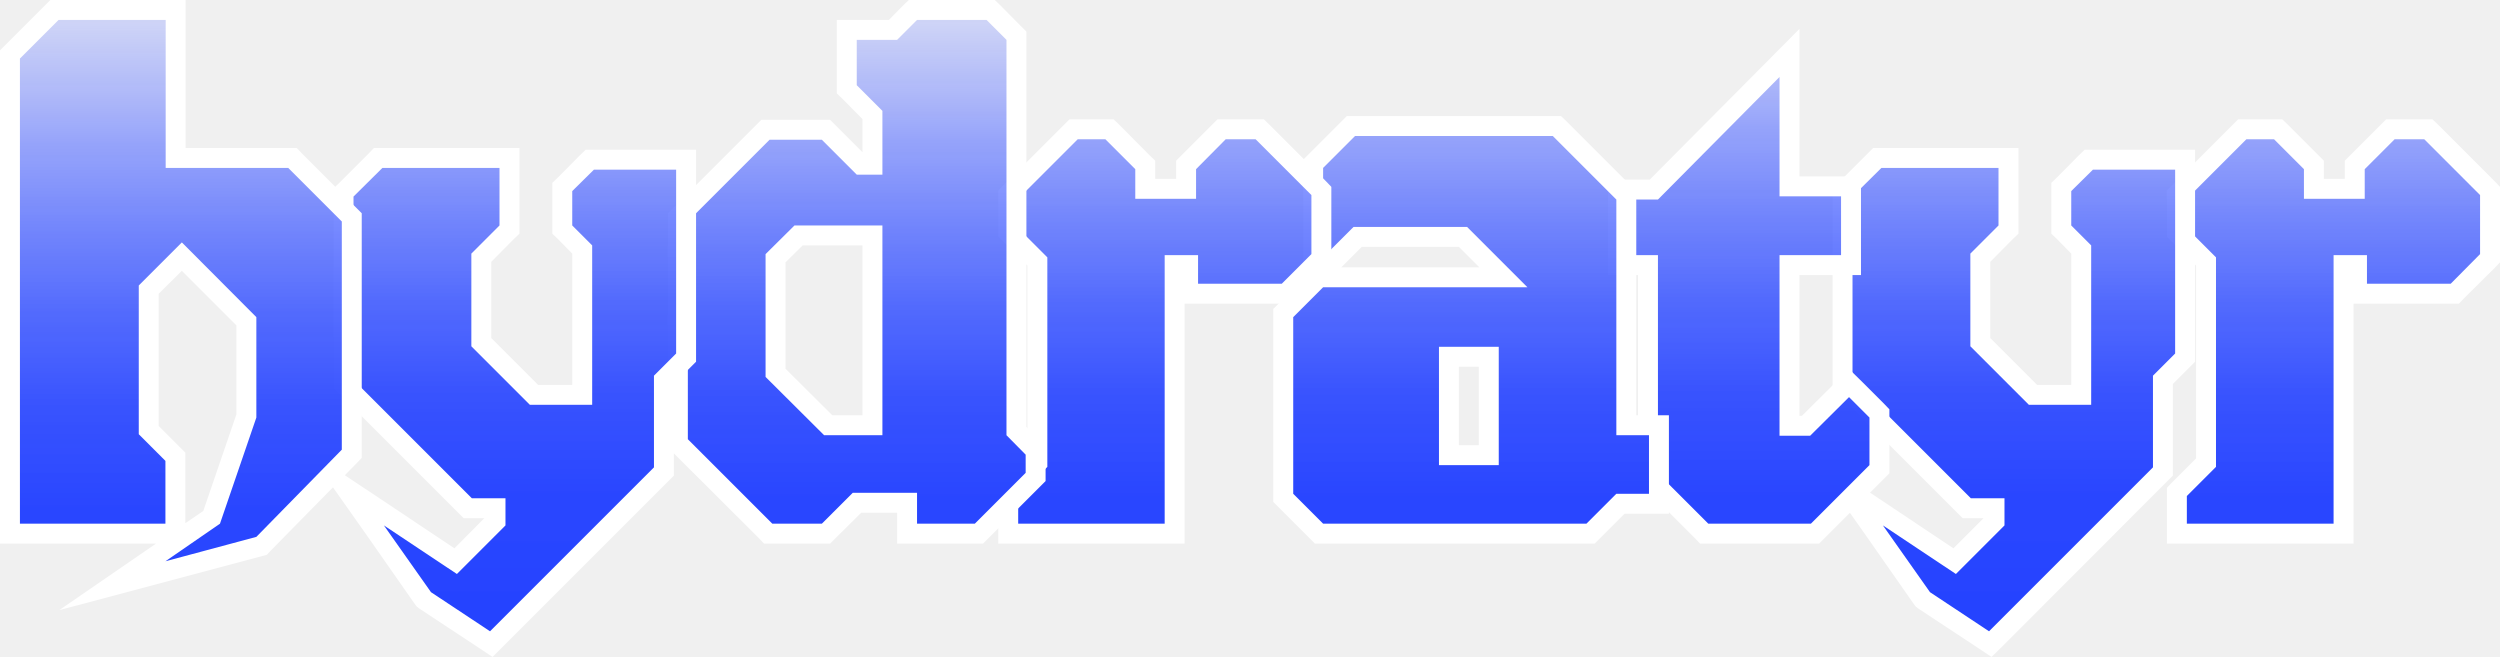
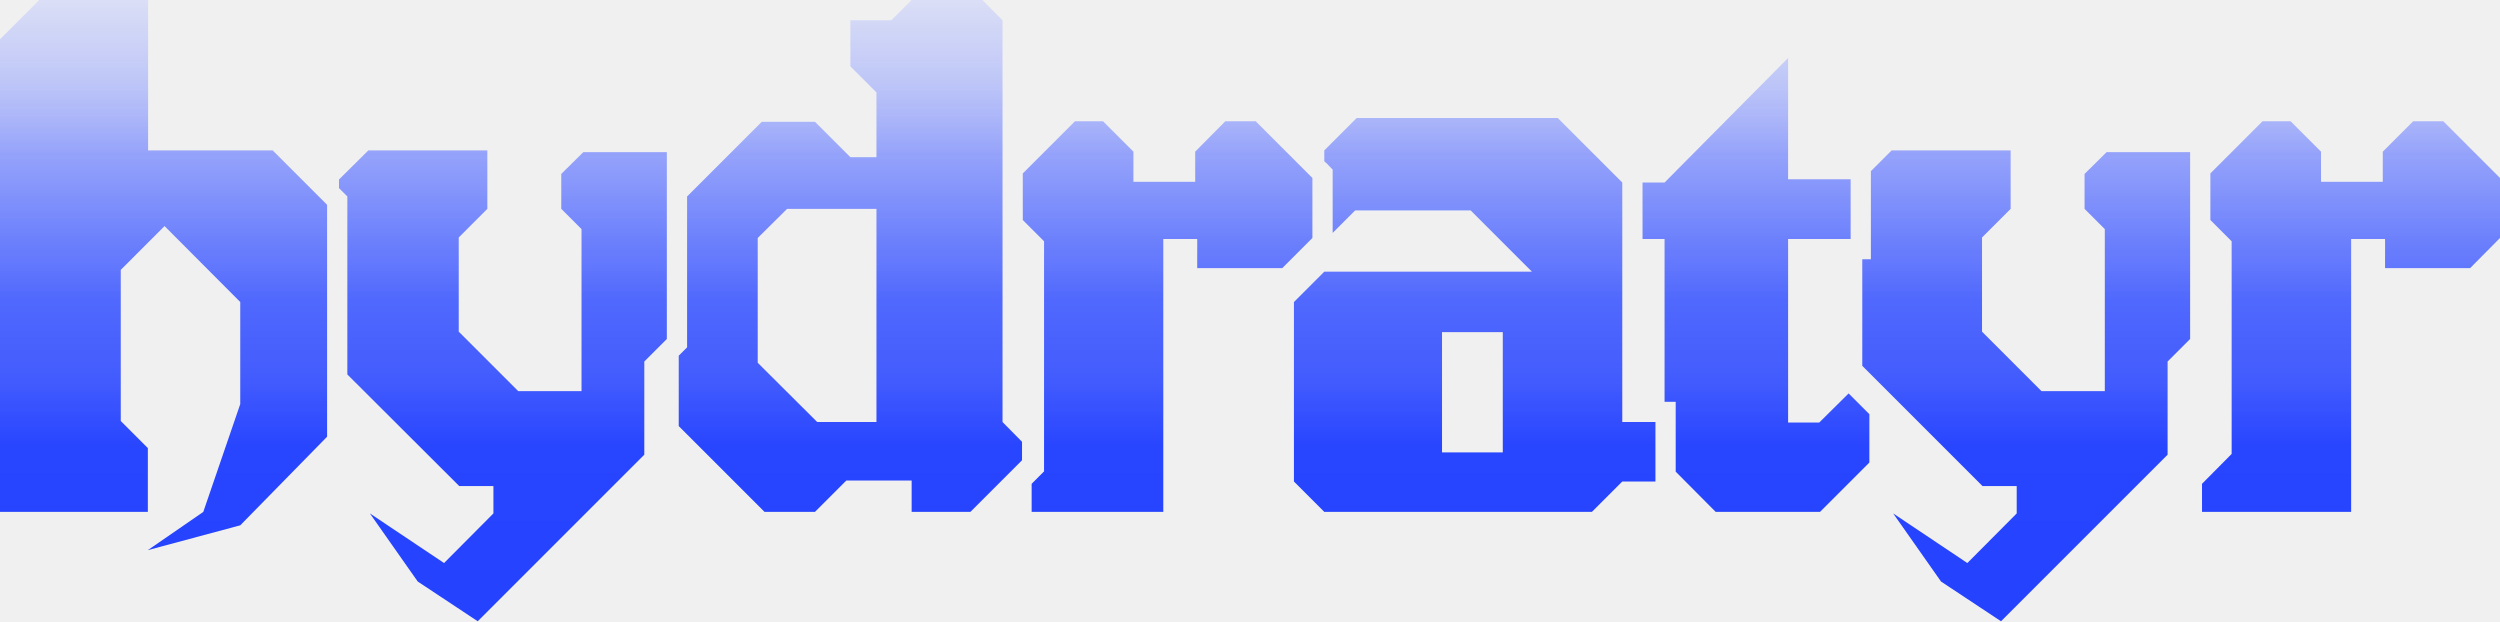
- <svg xmlns="http://www.w3.org/2000/svg" xmlns:xlink="http://www.w3.org/1999/xlink" id="Layer_2" data-name="Layer 2" viewBox="0 0 1003.5 263.7">
+ <svg xmlns="http://www.w3.org/2000/svg" xmlns:xlink="http://www.w3.org/1999/xlink" data-name="Layer 2" viewBox="0 0 987.5 245.4">
  <defs>
-     <linearGradient id="linear-gradient" x1="936.65" y1="-55.15" x2="936.65" y2="248.54" gradientUnits="userSpaceOnUse">
+     <linearGradient id="a" x1="928.6" y1="-53.9" x2="928.6" y2="234.8" gradientUnits="userSpaceOnUse">
      <stop offset="0" stop-color="#fff" stop-opacity="0" />
-       <stop offset=".07" stop-color="#dbe0ff" stop-opacity=".17" />
-       <stop offset=".16" stop-color="#b1bcff" stop-opacity=".36" />
-       <stop offset=".26" stop-color="#8b9bff" stop-opacity=".53" />
-       <stop offset=".36" stop-color="#6c80ff" stop-opacity=".68" />
-       <stop offset=".47" stop-color="#526aff" stop-opacity=".79" />
-       <stop offset=".58" stop-color="#3e59ff" stop-opacity=".88" />
-       <stop offset=".7" stop-color="#304cff" stop-opacity=".95" />
-       <stop offset=".83" stop-color="#2845ff" stop-opacity=".99" />
+       <stop offset=".1" stop-color="#dbe0ff" stop-opacity=".2" />
+       <stop offset=".2" stop-color="#b1bcff" stop-opacity=".4" />
+       <stop offset=".3" stop-color="#8b9bff" stop-opacity=".5" />
+       <stop offset=".4" stop-color="#6c80ff" stop-opacity=".7" />
+       <stop offset=".5" stop-color="#526aff" stop-opacity=".8" />
+       <stop offset=".6" stop-color="#3e59ff" stop-opacity=".9" />
+       <stop offset=".7" stop-color="#304cff" stop-opacity=".9" />
+       <stop offset=".8" stop-color="#2845ff" />
      <stop offset="1" stop-color="#2543ff" />
    </linearGradient>
-     <linearGradient id="linear-gradient-2" x1="808.37" y1="-55.44" x2="808.37" y2="247.47" xlink:href="#linear-gradient" />
-     <linearGradient id="linear-gradient-3" x1="701.96" y1="-61.44" x2="701.96" y2="249.35" xlink:href="#linear-gradient" />
-     <linearGradient id="linear-gradient-4" x1="590.5" y1="-55.03" x2="590.5" y2="248.53" xlink:href="#linear-gradient" />
-     <linearGradient id="linear-gradient-5" x1="467.54" y1="-55.15" x2="467.54" y2="248.54" xlink:href="#linear-gradient" />
-     <linearGradient id="linear-gradient-6" x1="343.92" y1="-52" x2="343.92" y2="248.14" xlink:href="#linear-gradient" />
-     <linearGradient id="linear-gradient-7" x1="206.67" y1="-55.44" x2="206.67" y2="247.47" xlink:href="#linear-gradient" />
-     <linearGradient id="linear-gradient-8" x1="72.62" y1="-53.3" x2="72.62" y2="253.8" xlink:href="#linear-gradient" />
-     <style>.cls-2{fill:#fff}</style>
+     <linearGradient id="b" x1="800.4" y1="-53.9" x2="800.4" y2="234.8" xlink:href="#a" />
+     <linearGradient id="c" x1="693.6" y1="-53.9" x2="693.6" y2="234.8" xlink:href="#a" />
+     <linearGradient id="d" x1="582.5" y1="-53.9" x2="582.5" y2="234.8" xlink:href="#a" />
+     <linearGradient id="e" x1="461.2" y1="-53.9" x2="461.2" y2="234.8" xlink:href="#a" />
+     <linearGradient id="f" x1="335.9" y1="-53.9" x2="335.9" y2="234.8" xlink:href="#a" />
+     <linearGradient id="g" x1="198.7" y1="-53.9" x2="198.7" y2="234.8" xlink:href="#a" />
+     <linearGradient id="h" x1="64.6" y1="-53.9" x2="64.6" y2="234.8" xlink:href="#a" />
  </defs>
-   <path fill="url(#linear-gradient)" d="M873.8 214.2v-16.8l11.7-11.7V105l-11.7-11.8v-15l26.3-26.3h14.4l14.3 14.3v9.6h16.4v-9.6l14.3-14.3h15.3l24.7 24.7v27.1l-14.2 14.2h-39.2v-11.5h-5.4v107.8h-66.9z" />
-   <path class="cls-2" d="M973.1 55.9l22.4 22.4V102l-11.8 11.9h-33.6v-11.5h-13.4v107.8h-58.9v-11.1l11.7-11.7v-84.1l-11.7-11.7V79.8l23.9-23.9h11.1l12 12v11.9h24.4V67.9l12-12h11.9m3.3-8h-18.6l-2.3 2.3-12 12-2.3 2.3v7.3h-8.4v-7.3l-2.3-2.3-12-12-2.4-2.3h-17.7l-2.3 2.3-24 24-2.3 2.3v18.4l2.3 2.3 9.4 9.4V184l-9.4 9.4-2.3 2.4v22.4h74.9v-96.3H987l2.3-2.4 11.9-11.8 2.3-2.4V75l-2.3-2.4-22.4-22.4-2.4-2.3z" />
-   <path fill="url(#linear-gradient-2)" d="M771.8 240.6l-31.5-44.9 44.3 29.5 16-16V204h-11.2l-49.8-49.8V77.3l13.9-13.9h52.7v28.7l-11.3 11.3v34l21.1 21.1h19.4v-58.4l-8-8v-17l11-11h38.7v79.4l-8.9 8.9v36.8l-69.3 69.4-27.1-18z" />
-   <path class="cls-2" d="M802.2 67.4v23.1l-11.3 11.3V139l23.5 23.5h25v-64l-8-8V76.7l8.7-8.6h33v73.8l-8.9 8.9v36.8l-65.8 65.8-23.7-15.7-18.9-26.8 29.3 19.5 19.5-19.5V200h-13.5l-47.5-47.5V78.9l11.6-11.5h47m8-8h-58.3l-2.4 2.4L738 73.3l-2.4 2.3v80.3l2.4 2.3 47.4 47.4 2.4 2.4h8.4l-12.1 12.1-23.8-15.9-35.6-23.7 24.6 34.9 18.8 26.9.9 1.2 1.2.9 23.8 15.7 5.4 3.6 4.7-4.6 65.8-65.9 2.3-2.3v-36.8l6.6-6.6 2.3-2.3V60.1h-44.3l-2.4 2.3-8.6 8.7-2.4 2.3v20.4l2.4 2.3 5.6 5.7v52.7h-13.7l-18.8-18.8v-30.6l8.9-9 2.4-2.3V59.4z" />
-   <path fill="url(#linear-gradient-3)" d="M684.1 214.2l-22.6-22.6v-85.2h-12V76.1h14.4l54.4-54.9v53.6H743v31.6h-24.7v64.5h6.7l17.2-17.2 12.2 12.2v22.4l-25.8 25.9h-44.5z" />
-   <path class="cls-2" d="M714.3 30.9v47.9H739v23.6h-24.7v72.5h12.3l15.6-15.5 8.2 8.2v19.1l-23.5 23.5h-41.2L665.5 190v-87.6h-12V80.1h12l48.8-49.2m8-19.3l-13.6 13.7-46.5 46.8h-16.7v38.3h12v82.9l2.4 2.3 20.2 20.2 2.3 2.4h47.8l2.4-2.4 23.5-23.5 2.3-2.3v-25.7l-2.3-2.4-8.2-8.2-5.7-5.6-5.6 5.6-13.3 13.2h-1v-56.5H747V70.8h-24.7V11.6z" />
-   <path d="M529.4 214.2l-14.3-14.3v-74.3l14.3-14.3h74.1l-16.3-16.2H545L527.1 113V65.8l15.2-15.2H625l27.8 27.8v92.3h13.1v31.5h-15.4l-12 12zm68.2-31.5v-39.5h-16v39.5z" fill="url(#linear-gradient-4)" />
-   <path class="cls-2" d="M623.3 54.6l25.5 25.5v94.6h13.1v23.5h-13.1l-12 12H531.1l-12-12v-70.9l12-12h82l-24.2-24.2h-45.6l-12.2 12.2V67.4l12.8-12.8h79.4m-45.7 132.1h24v-47.5h-24v47.5m49-140.1h-86l-2.3 2.3-12.9 12.9-2.3 2.3V112l-9.6 9.6-2.4 2.4v77.5l2.4 2.4 11.9 11.9 2.4 2.4h112.3l2.4-2.4 9.6-9.6h17.8v-39.5h-13.1v-90l-2.3-2.3L629 48.9l-2.4-2.3zm-80 52.5h39l8.2 8.2h-55.4l8.2-8.2zm39 48.1h8v31.5h-8v-31.5z" />
-   <path fill="url(#linear-gradient-5)" d="M404.7 214.2v-16.8l11.7-11.7V105l-11.7-11.8v-15L431 51.9h14.4l14.3 14.3v9.6h16.4v-9.6l14.3-14.3h15.3l24.7 24.7v27.1l-14.2 14.2h-39.3v-11.5h-5.4v107.8h-66.8z" />
-   <path class="cls-2" d="M504 55.9l22.4 22.4V102l-11.9 11.9h-33.6v-11.5h-13.4v107.8h-58.8v-11.1l11.7-11.7v-84.1l-11.7-11.7V79.8l23.9-23.9h11.1l12 12v11.9h24.4V67.9l11.9-12h12m3.3-8h-18.6l-2.3 2.3-12 12-2.3 2.3v7.3h-8.4v-7.3l-2.4-2.3-11.9-12-2.4-2.3h-17.7l-2.3 2.3-24 24-2.3 2.3v18.4l2.3 2.3 9.4 9.4V184l-9.4 9.4-2.3 2.4v22.4h74.8v-96.3h42.3l2.4-2.4 11.9-11.8 2.3-2.4V75l-2.3-2.4-22.4-22.4-2.4-2.3z" />
-   <path d="M364.1 214.2v-12.4H344l-12.4 12.4h-23.2l-36.3-36.3V87.3l35.1-35.2h24.4l14 14h4.6v-20l-10.3-10.3V12h18.5l8-8h31.3L408 14.3v158.8l7.7 7.7v10.6L393 214.2zm-13.9-43.5V94.5h-29.7l-9.2 9.2v45.9l21.1 21.1z" fill="url(#linear-gradient-6)" />
-   <path class="cls-2" d="M396 8l8 8v158.7l7.7 7.8v7.3l-20.4 20.4h-23.2v-12.4h-25.8l-12.4 12.4H310l-33.9-33.9V88.9l32.8-32.8h21l14 14h10.3V44.5l-10.3-10.3V16h16.2l8-8H396m-65.2 166.7h23.4V90.5h-35.3L307.3 102v49.3l23.5 23.4M399.3 0h-34.5l-2.4 2.3-5.6 5.7h-20.9v29.5l2.4 2.3 7.9 8v13.3l-10.6-10.6-2.4-2.4h-27.6l-2.4 2.4-32.8 32.8-2.3 2.3v94l2.3 2.3 34 33.9 2.3 2.4h26.5l2.4-2.4 10.1-10h14.4v12.4h34.5l2.4-2.4 20.4-20.4 2.3-2.3v-13.9l-2.3-2.4-5.4-5.4V12.7l-2.4-2.4-7.9-8-2.4-2.3zm-77.1 98.5h24v68.2h-12.1L315.3 148v-42.7l6.9-6.8z" />
-   <path fill="url(#linear-gradient-7)" d="M170.1 240.6l-31.5-44.9 44.3 29.5 16-16V204h-11.2l-49.8-49.8V77.3l13.9-13.9h52.7v28.7l-11.3 11.3v34l21.1 21.1h19.4v-58.4l-8-8v-17l11-11h38.7v79.4l-8.9 8.9v36.8l-69.3 69.4-27.1-18z" />
-   <path class="cls-2" d="M200.5 67.4v23.1l-11.3 11.3V139l23.5 23.5h25v-64l-8-8V76.7l8.7-8.6h33v73.8l-8.9 8.9v36.8l-65.8 65.8-23.7-15.7-18.9-26.8 29.3 19.5 19.5-19.5V200h-13.5l-47.5-47.5V78.9l11.6-11.5h47m8-8h-58.4l-2.3 2.4-11.5 11.5-2.4 2.3v80.3l2.4 2.3 47.4 47.4 2.4 2.4h8.3l-12 12.1-23.8-15.9-35.6-23.7 24.6 34.9 18.8 26.9.9 1.2 1.2.9 23.8 15.7 5.4 3.6 4.6-4.6 65.9-65.9 2.3-2.3v-36.8l6.6-6.6 2.3-2.3V60.1h-44.3l-2.4 2.3-8.6 8.7-2.4 2.3v20.4l2.4 2.3 5.6 5.7v52.7H216l-18.8-18.8v-30.6l8.9-9 2.4-2.3V59.4z" />
-   <path fill="url(#linear-gradient-8)" d="M85 207.6l13.9-40.7v-38L73 103l-13.3 13.3v56.3l10.7 10.8v30.8H4V21.9L21.9 4h48.6v59.4h46.9l23.8 23.9v94.8l-36.2 37-59.9 16L85 207.6z" />
-   <path class="cls-2" d="M66.5 8v59.4h49.2l21.5 21.5v91.6l-34.3 35-36.5 9.8 21.9-15.1 14.6-42.6v-40.3L73 97.3l-17.3 17.3v59.7L66.4 185v25.2H8V23.5L23.5 8h43m8-8H20.2l-2.3 2.3L2.3 17.9 0 20.2v198h62.6l-.7.5-38.1 26.2L68.5 233l36.4-9.7 2.2-.6 1.5-1.6 34.4-35 2.2-2.3V85.6l-2.3-2.3-21.5-21.5-2.3-2.4H74.5V0zM63.7 117.9l9.3-9.2 21.9 21.9v35.7l-13.3 38.8-7.2 4.9v-28.3l-2.3-2.3-8.4-8.4v-53.1z" />
+   <path fill="url(#a)" d="M965.1 47.9h-11.9l-12 12v11.9h-24.4V59.9l-12-12h-11.1l-20.6 20.6v18.4l8.4 8.4v84l-11.7 11.8v11.1h58.9V94.4h13.4v11.5h33.6L987.5 94V70.3l-22.4-22.4z" />
+   <path fill="url(#b)" d="M832.1 60.1l-8.7 8.6v13.8l8 8v64h-25L782.9 131V93.8l11.3-11.3V59.4h-47l-8.2 8.2v34.8h-3.4v42.1l47.5 47.5h13.5v10.8l-19.5 19.6-29.3-19.6 18.9 26.9 23.7 15.7 65.8-65.8v-36.8l8.9-8.9V60.1h-33z" />
+   <path fill="url(#c)" d="M730.2 155.4l-11.6 11.5h-12.3V94.4H731V70.8h-24.7V22.9l-48.8 49.2h-8.7v22.3h8.7v64.3h4.4v27.6l15.8 15.9h41.2l19.5-19.5v-19.1l-8.2-8.2z" />
+   <path d="M640.8 166.7V72.1l-25.5-25.5h-79.4l-12.8 12.8v4.3l1 .9 2.3 2.4v25l8.9-8.9h45.6l24.2 24.2h-82l-12 12v70.9l12 12h105.7l12-12h13.1v-23.5zm-47.2 12h-24v-47.5h24z" fill="url(#d)" />
+   <path fill="url(#e)" d="M496 47.9h-12l-11.9 12v11.9h-24.4V59.9l-12-12h-11.1L404 68.5v18.4l8.4 8.4v90.9l-4.9 4.9v11.1h52V94.4h13.4v11.5h33.6L518.4 94V70.3L496 47.9z" />
+   <path d="M396 166.7V8l-8-8h-27.9l-8 8h-16.2v18.2l10.3 10.3v25.6h-10.3l-14-14h-21l-29.5 29.5v59.6l-2.3 2.3-1 1v27.8l33.9 33.9h19.9l12.4-12.4h25.8v12.4h23.2l20.4-20.4v-7.3zm-49.8 0h-23.4l-23.5-23.4V94l11.6-11.5h35.3z" fill="url(#f)" />
+   <path fill="url(#g)" d="M230.4 60.1l-8.7 8.6v13.8l8 8v64h-25L181.2 131V93.8l11.3-11.3V59.4h-47l-11.6 11.5v3.4l1 1 2.3 2.3v70.3l44.2 44.1h13.5v10.8l-19.5 19.6-29.3-19.6 18.9 26.9 23.7 15.7 65.8-65.8v-36.8l8.9-8.9V60.1h-33z" />
+   <path fill="url(#h)" d="M94.9 207.5l34.3-35V80.9l-21.5-21.5H58.5V0h-43L0 15.5v186.7h58.4V177l-10.7-10.7v-59.7L65 89.3l29.9 30v40.3l-14.6 42.6-21.9 15.1 36.5-9.8z" />
</svg>
